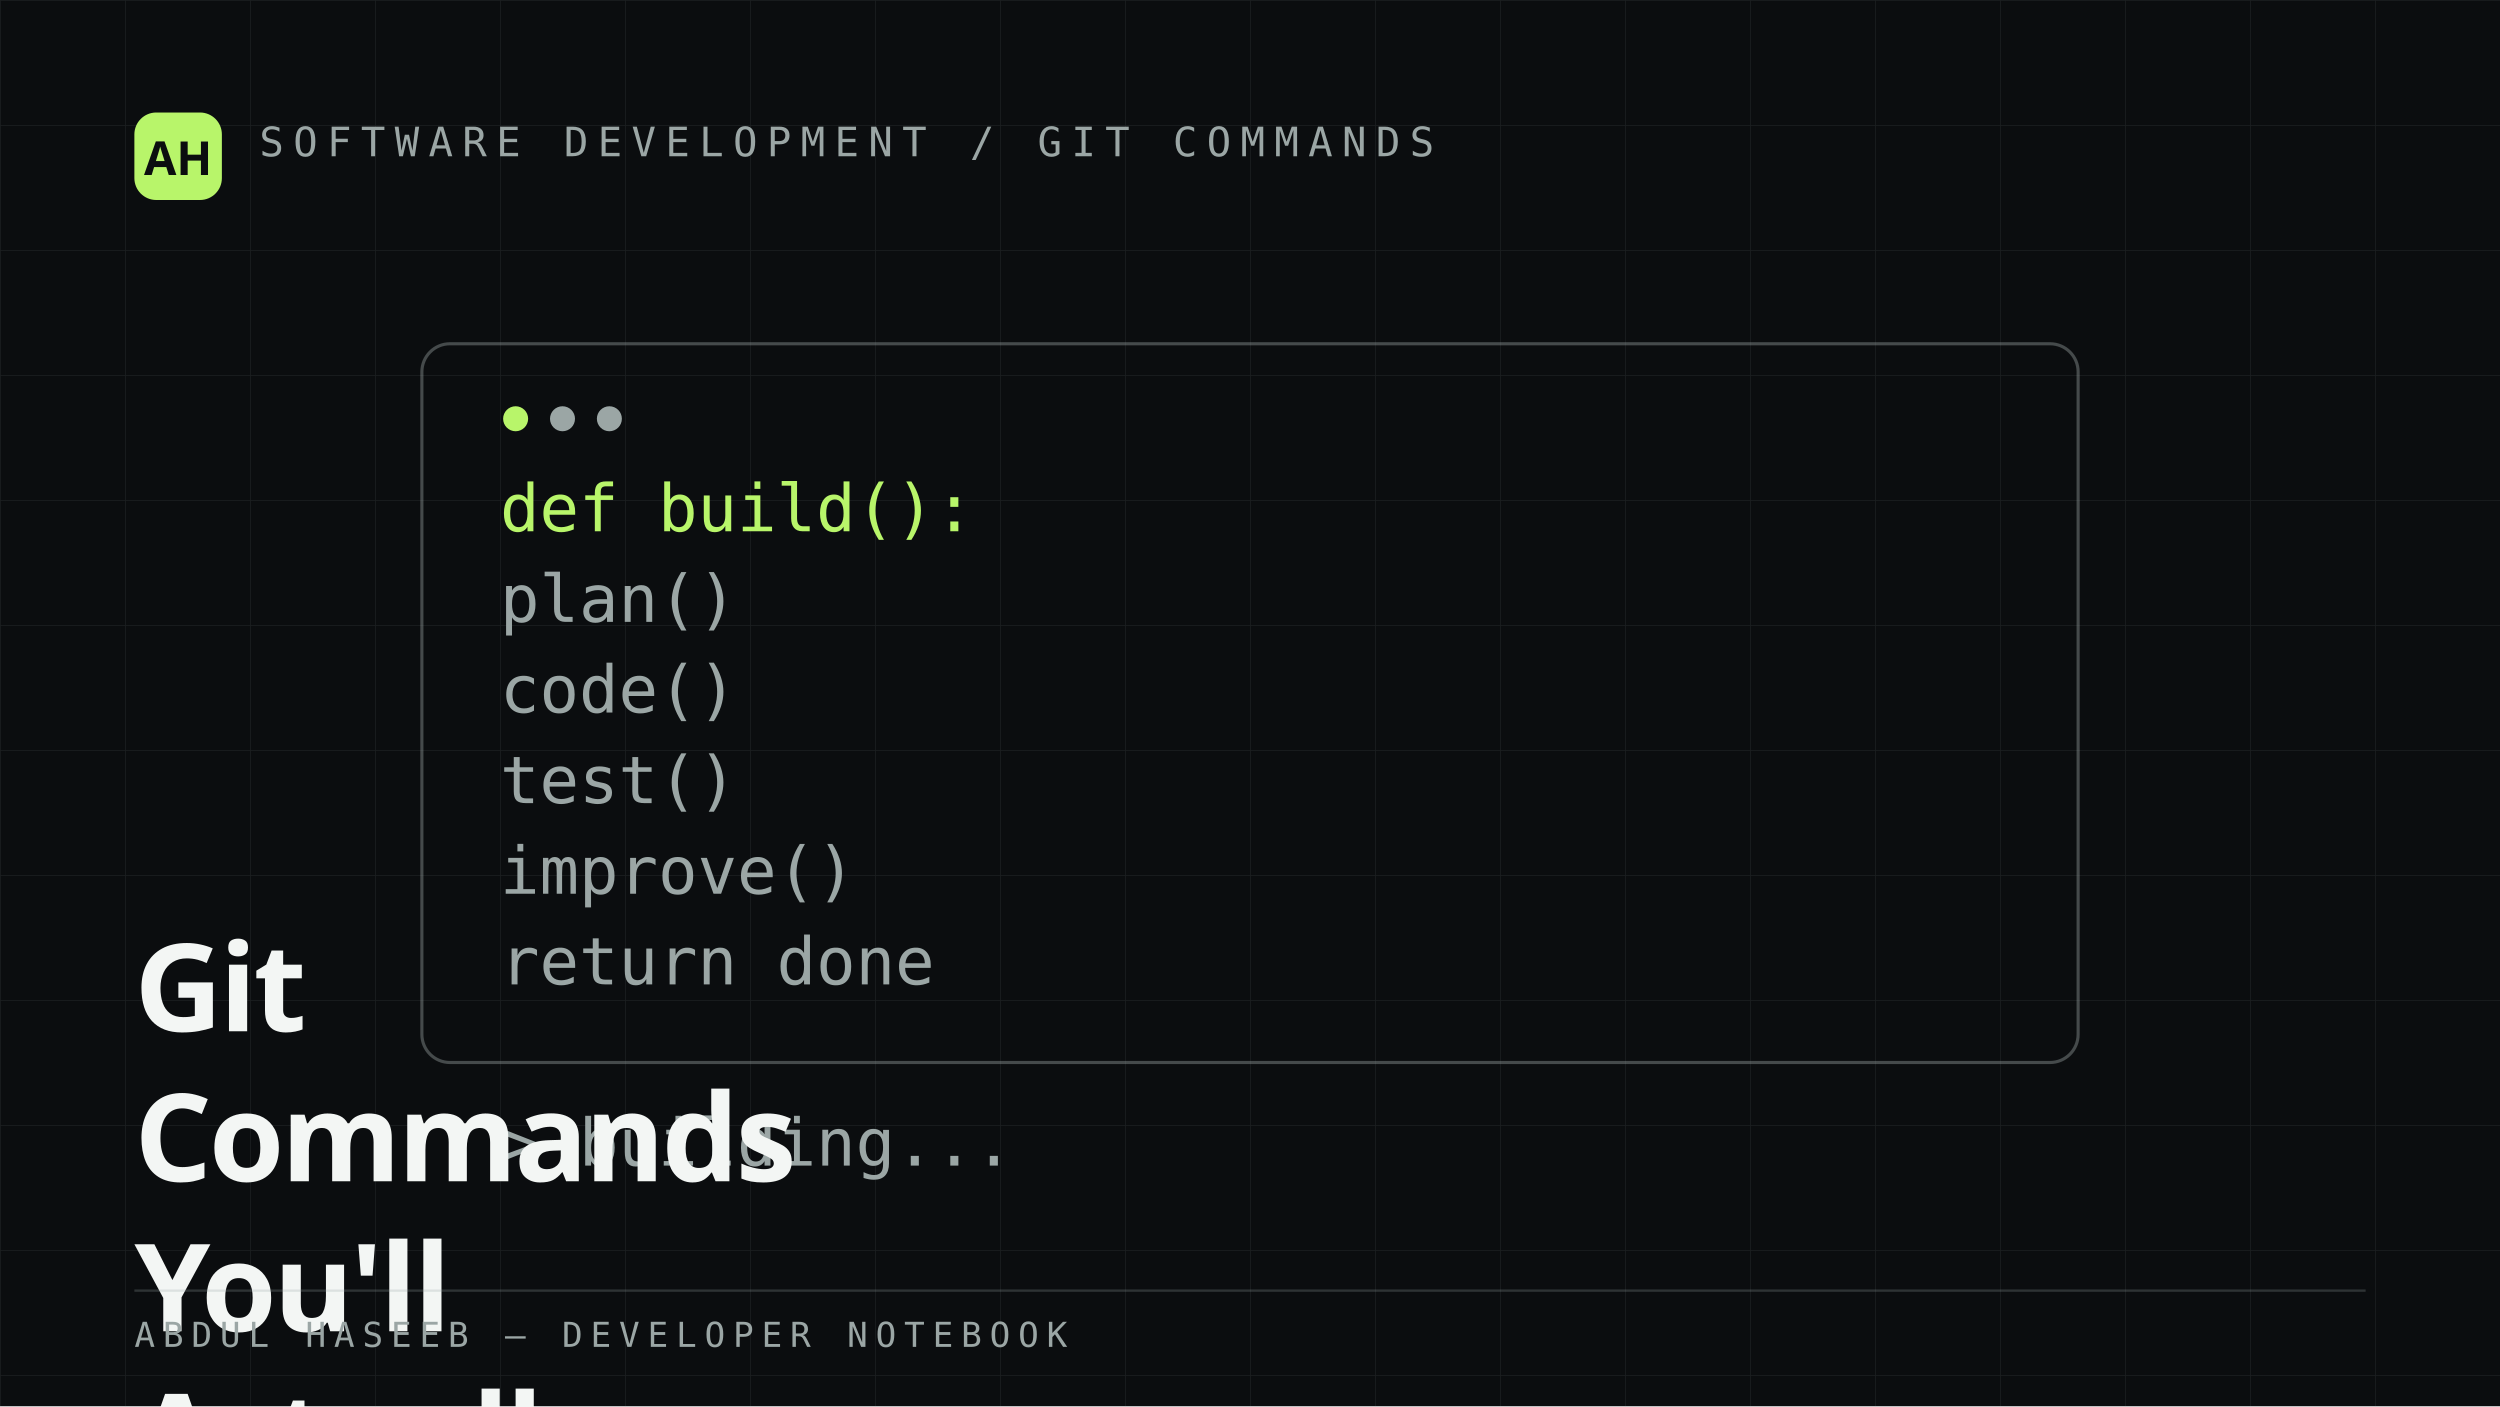
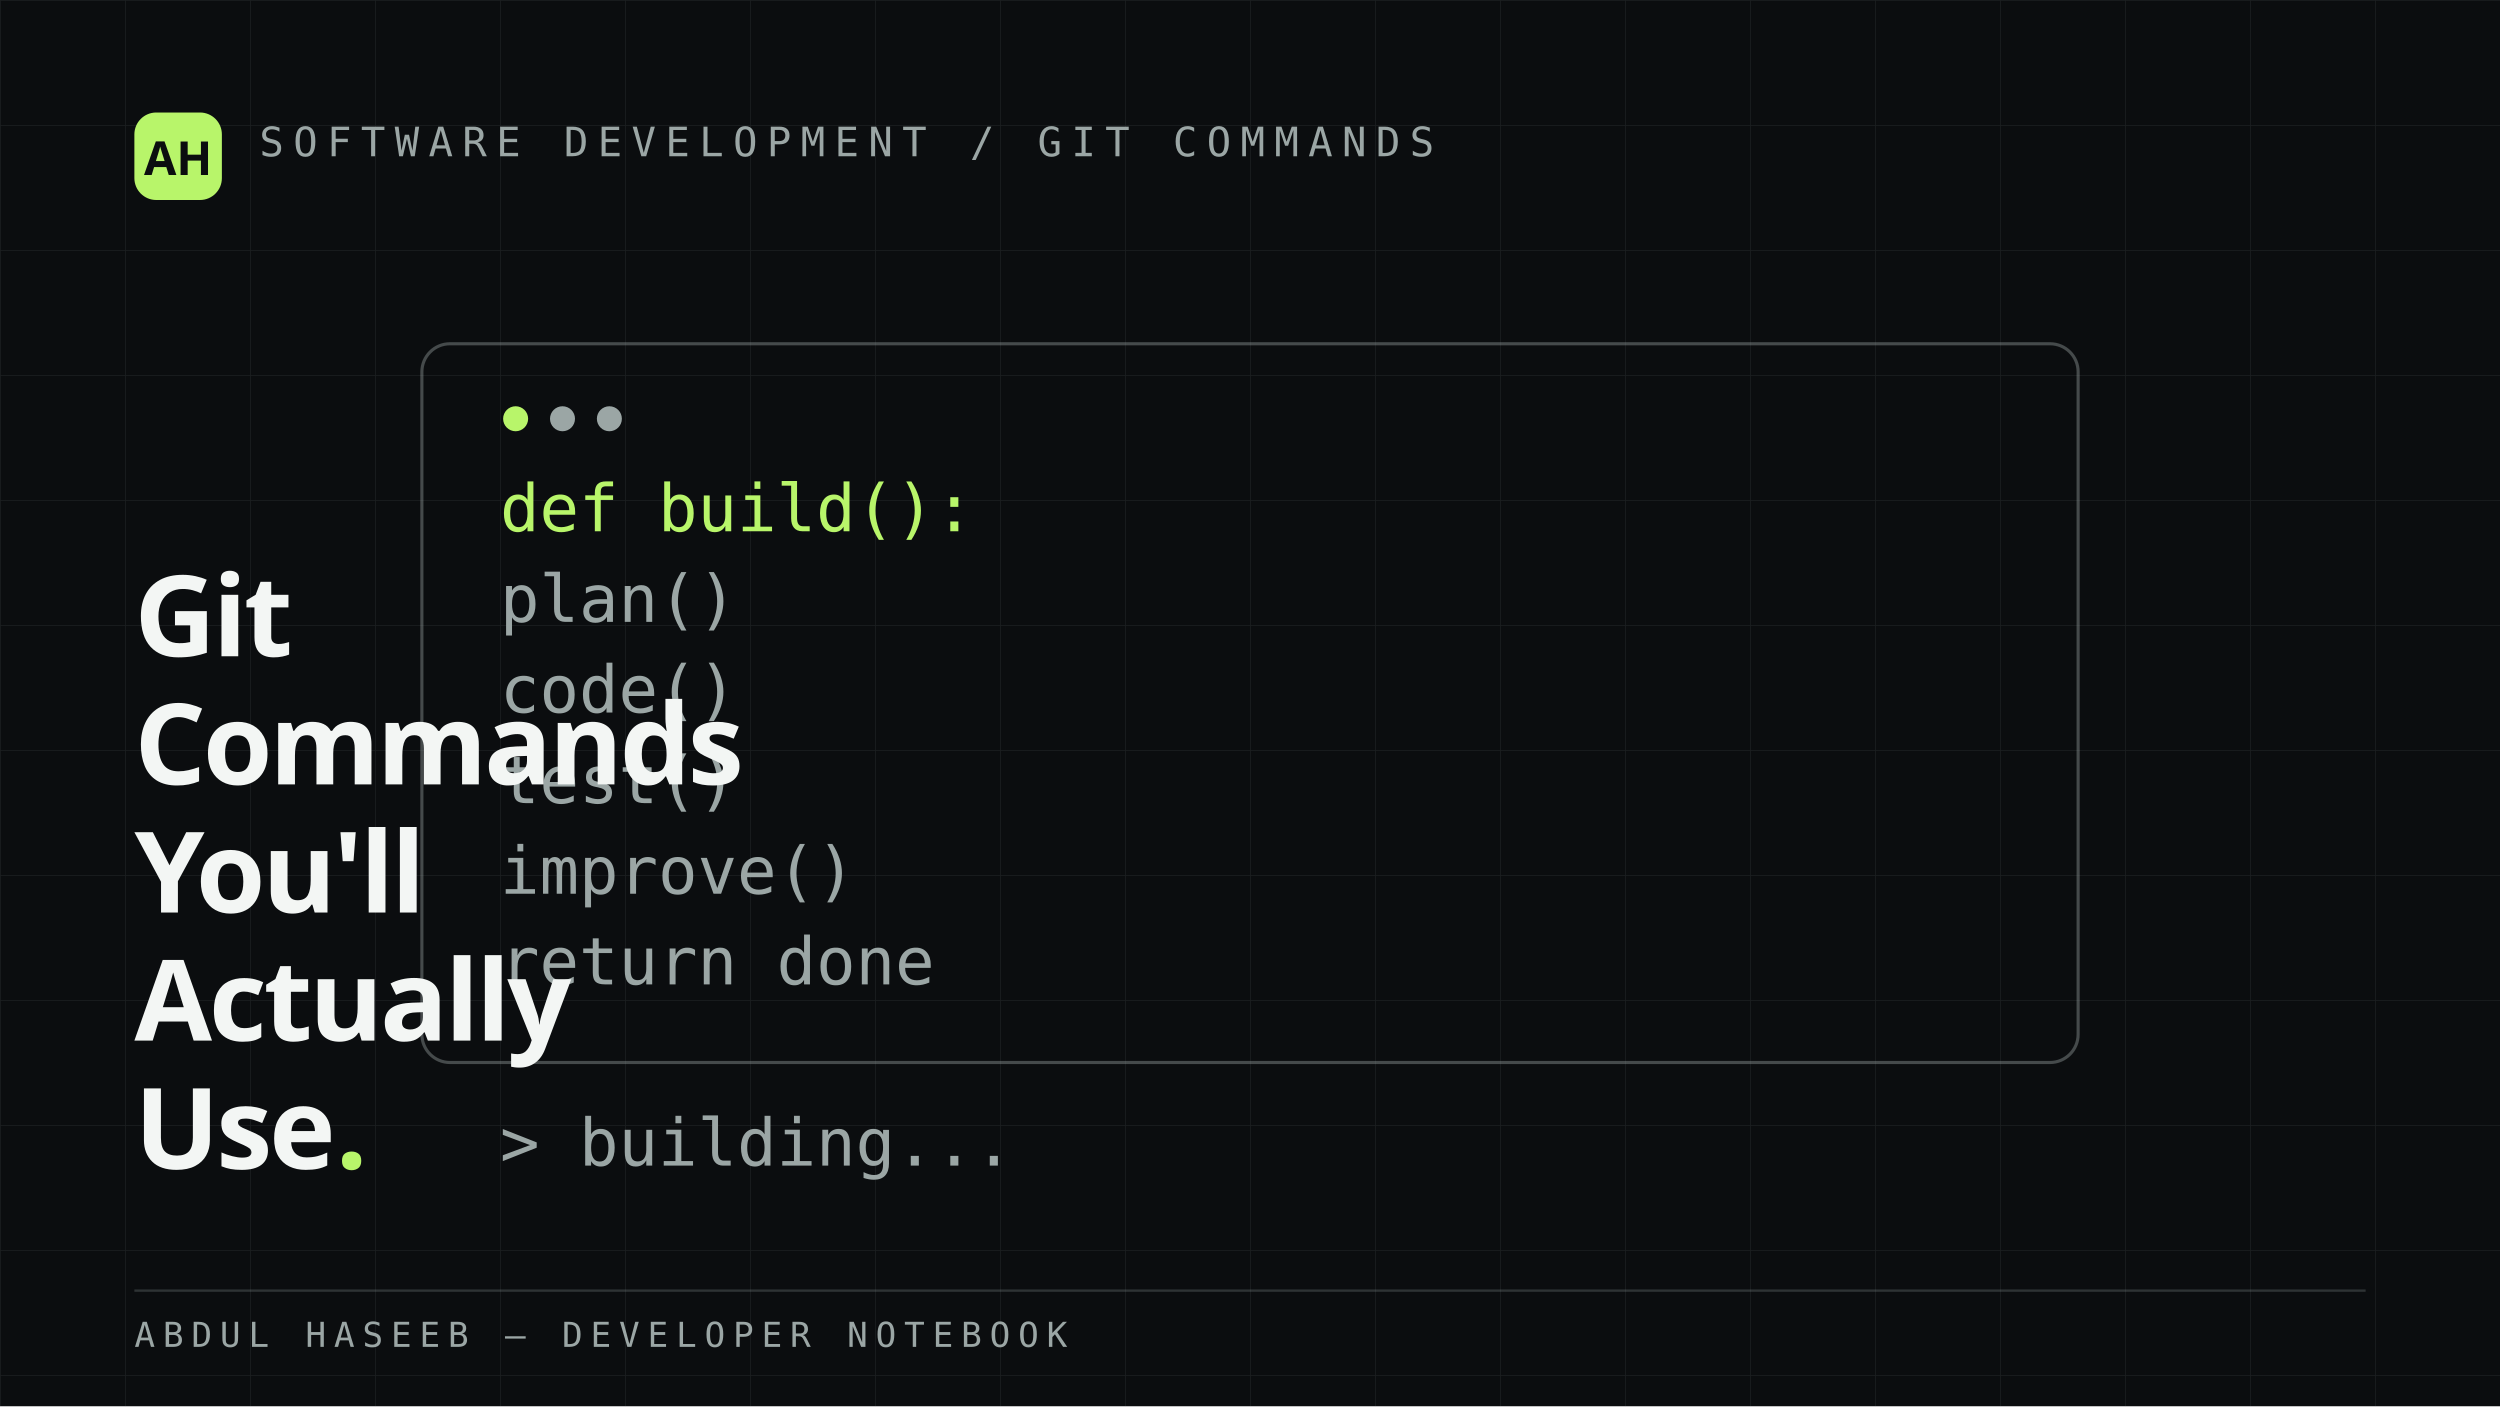
<svg xmlns="http://www.w3.org/2000/svg" width="1600" height="900" viewBox="0 0 1600 900">
  <defs>
    <pattern id="g" width="80" height="80" patternUnits="userSpaceOnUse">
      <path d="M 80 0 L 0 0 0 80" fill="none" stroke="#9BA6A5" stroke-opacity="0.12" />
    </pattern>
  </defs>
  <rect width="1600" height="900" fill="#0B0D0F" />
  <rect width="1600" height="900" fill="url(#g)" />
  <rect x="270" y="220" width="1060" height="460" rx="18" fill="none" stroke="#9BA6A5" stroke-opacity="0.4" stroke-width="2" />
  <circle cx="330" cy="268" r="8" fill="#B8F56A" />
  <circle cx="360" cy="268" r="8" fill="#9BA6A5" />
  <circle cx="390" cy="268" r="8" fill="#9BA6A5" />
  <text x="320" y="340" fill="#B8F56A" font-size="42" font-family="DM Mono, monospace" font-weight="300">def build():</text>
  <text x="320" y="398" fill="#9BA6A5" font-size="42" font-family="DM Mono, monospace" font-weight="300">  plan()</text>
  <text x="320" y="456" fill="#9BA6A5" font-size="42" font-family="DM Mono, monospace" font-weight="300">  code()</text>
  <text x="320" y="514" fill="#9BA6A5" font-size="42" font-family="DM Mono, monospace" font-weight="300">  test()</text>
  <text x="320" y="572" fill="#9BA6A5" font-size="42" font-family="DM Mono, monospace" font-weight="300">  improve()</text>
  <text x="320" y="630" fill="#9BA6A5" font-size="42" font-family="DM Mono, monospace" font-weight="300">  return done</text>
  <text x="320" y="688" fill="#9BA6A5" font-size="42" font-family="DM Mono, monospace" font-weight="300" />
  <text x="320" y="746" fill="#9BA6A5" font-size="42" font-family="DM Mono, monospace" font-weight="300">&gt; building...</text>
  <g>
    <rect x="86" y="72" width="56" height="56" rx="14" fill="#B8F56A" />
    <text x="114" y="112" text-anchor="middle" font-family="Space Grotesk, sans-serif" font-size="30" font-weight="700" fill="#0B0D0F">AH</text>
  </g>
  <text x="166" y="100" font-family="DM Mono, monospace" font-size="26" letter-spacing="6" fill="#9BA6A5" font-weight="300">SOFTWARE DEVELOPMENT / GIT COMMANDS</text>
-   <text x="86" y="660" font-family="Space Grotesk, sans-serif" font-size="78" font-weight="700" fill="#F3F6F4" letter-spacing="-2">Git</text>
-   <text x="86" y="756" font-family="Space Grotesk, sans-serif" font-size="78" font-weight="700" fill="#F3F6F4" letter-spacing="-2">Commands</text>
-   <text x="86" y="852" font-family="Space Grotesk, sans-serif" font-size="78" font-weight="700" fill="#F3F6F4" letter-spacing="-2">You'll</text>
-   <text x="86" y="948" font-family="Space Grotesk, sans-serif" font-size="78" font-weight="700" fill="#F3F6F4" letter-spacing="-2">Actually</text>
-   <text x="86" y="1044" font-family="Space Grotesk, sans-serif" font-size="78" font-weight="700" fill="#F3F6F4" letter-spacing="-2">Use<tspan fill="#B8F56A">.</tspan>
+   <text x="86" y="420" font-family="Space Grotesk, sans-serif" font-size="72" font-weight="700" fill="#F3F6F4" letter-spacing="-2">Git</text>
+   <text x="86" y="502" font-family="Space Grotesk, sans-serif" font-size="72" font-weight="700" fill="#F3F6F4" letter-spacing="-2">Commands</text>
+   <text x="86" y="584" font-family="Space Grotesk, sans-serif" font-size="72" font-weight="700" fill="#F3F6F4" letter-spacing="-2">You'll</text>
+   <text x="86" y="666" font-family="Space Grotesk, sans-serif" font-size="72" font-weight="700" fill="#F3F6F4" letter-spacing="-2">Actually</text>
+   <text x="86" y="748" font-family="Space Grotesk, sans-serif" font-size="72" font-weight="700" fill="#F3F6F4" letter-spacing="-2">Use<tspan fill="#B8F56A">.</tspan>
  </text>
  <line x1="86" y1="826" x2="1514" y2="826" stroke="#9BA6A5" stroke-opacity="0.25" stroke-width="1.5" />
  <text x="86" y="862" font-family="DM Mono, monospace" font-size="22" letter-spacing="5" fill="#9BA6A5" font-weight="300">ABDUL HASEEB — DEVELOPER NOTEBOOK</text>
</svg>
